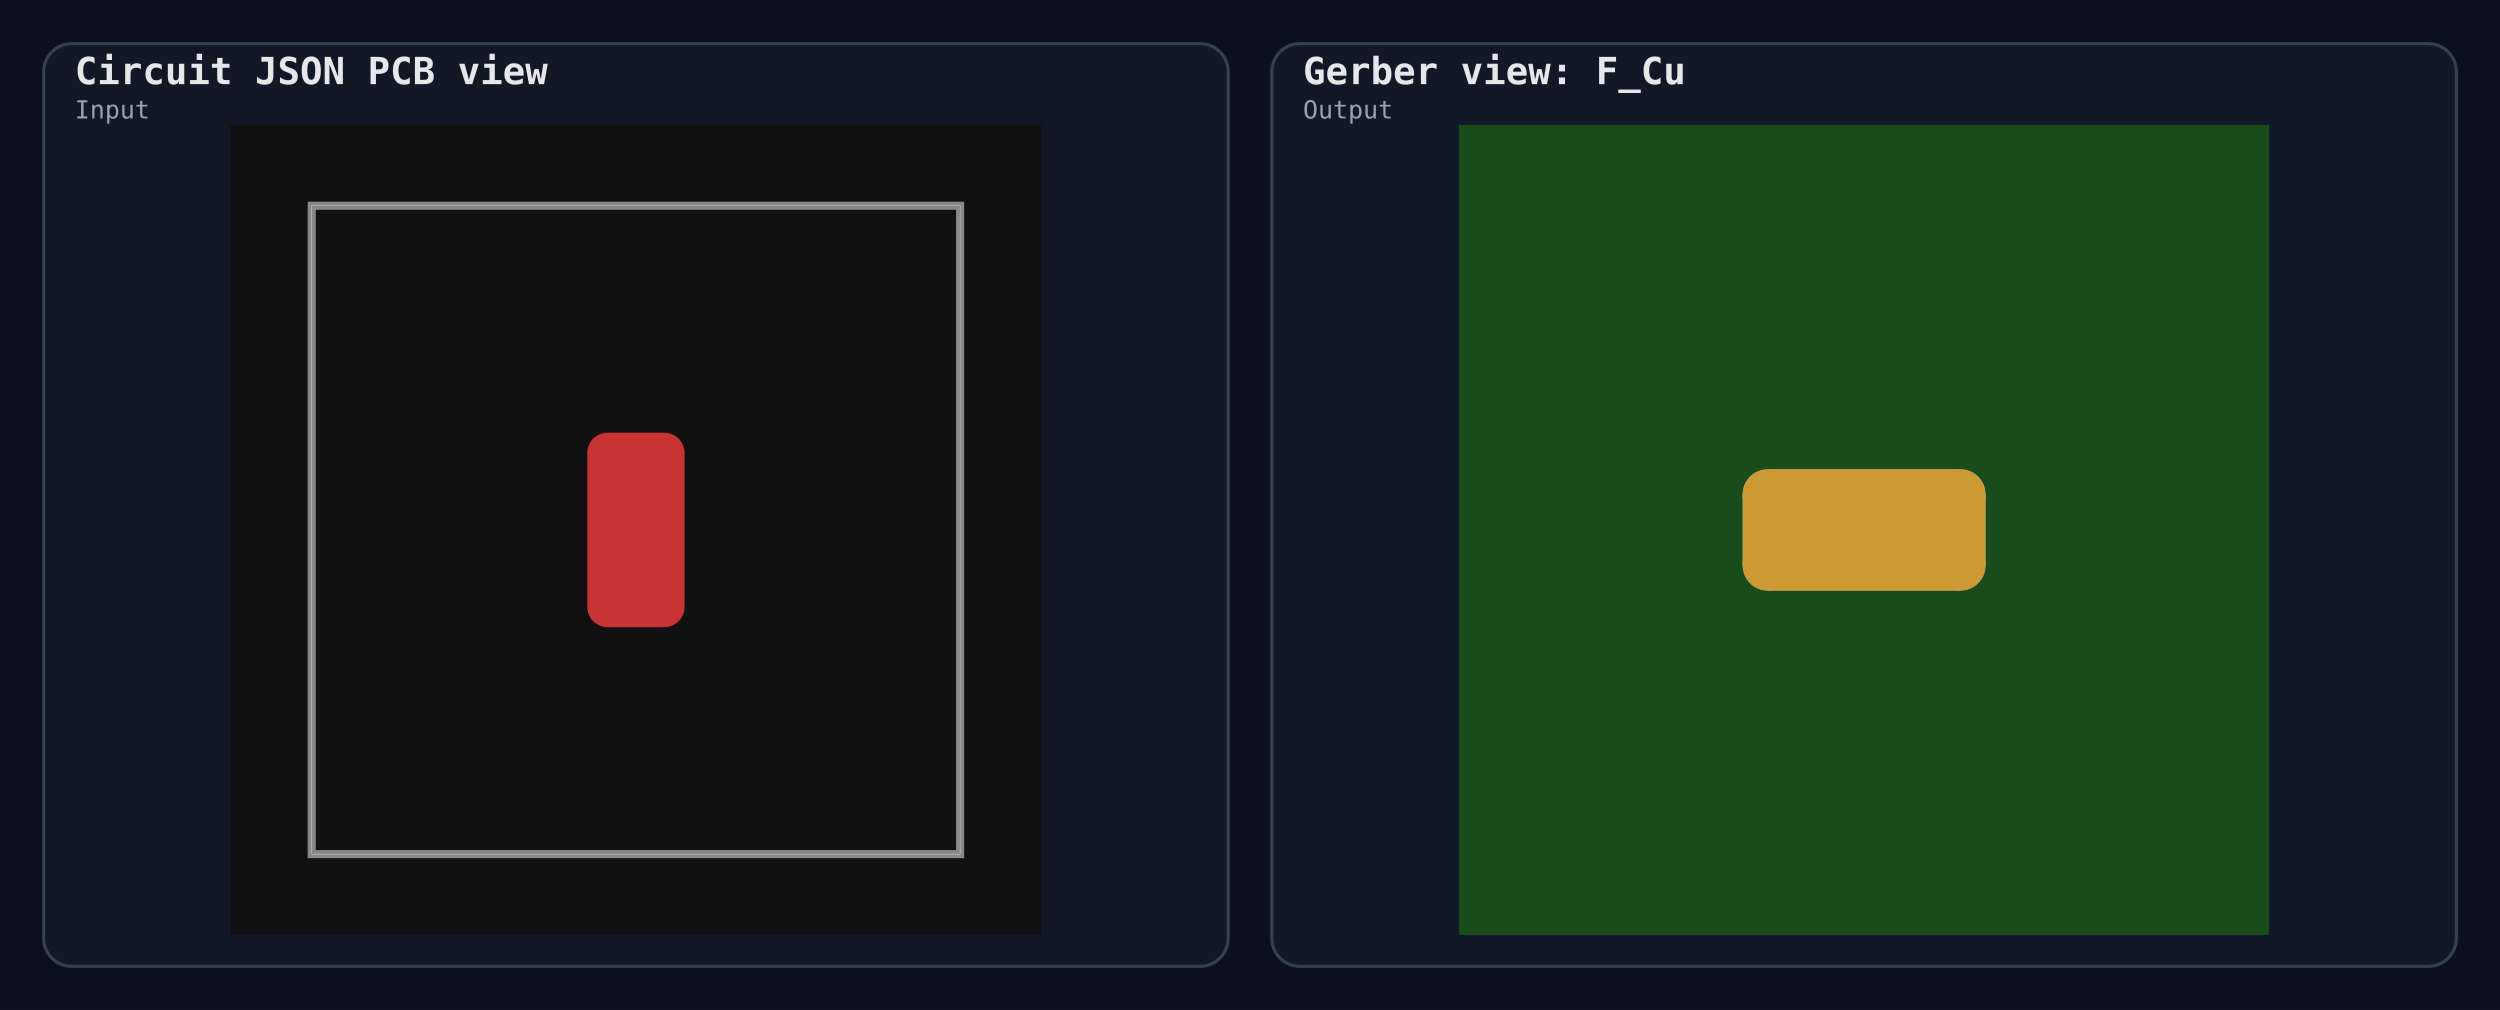
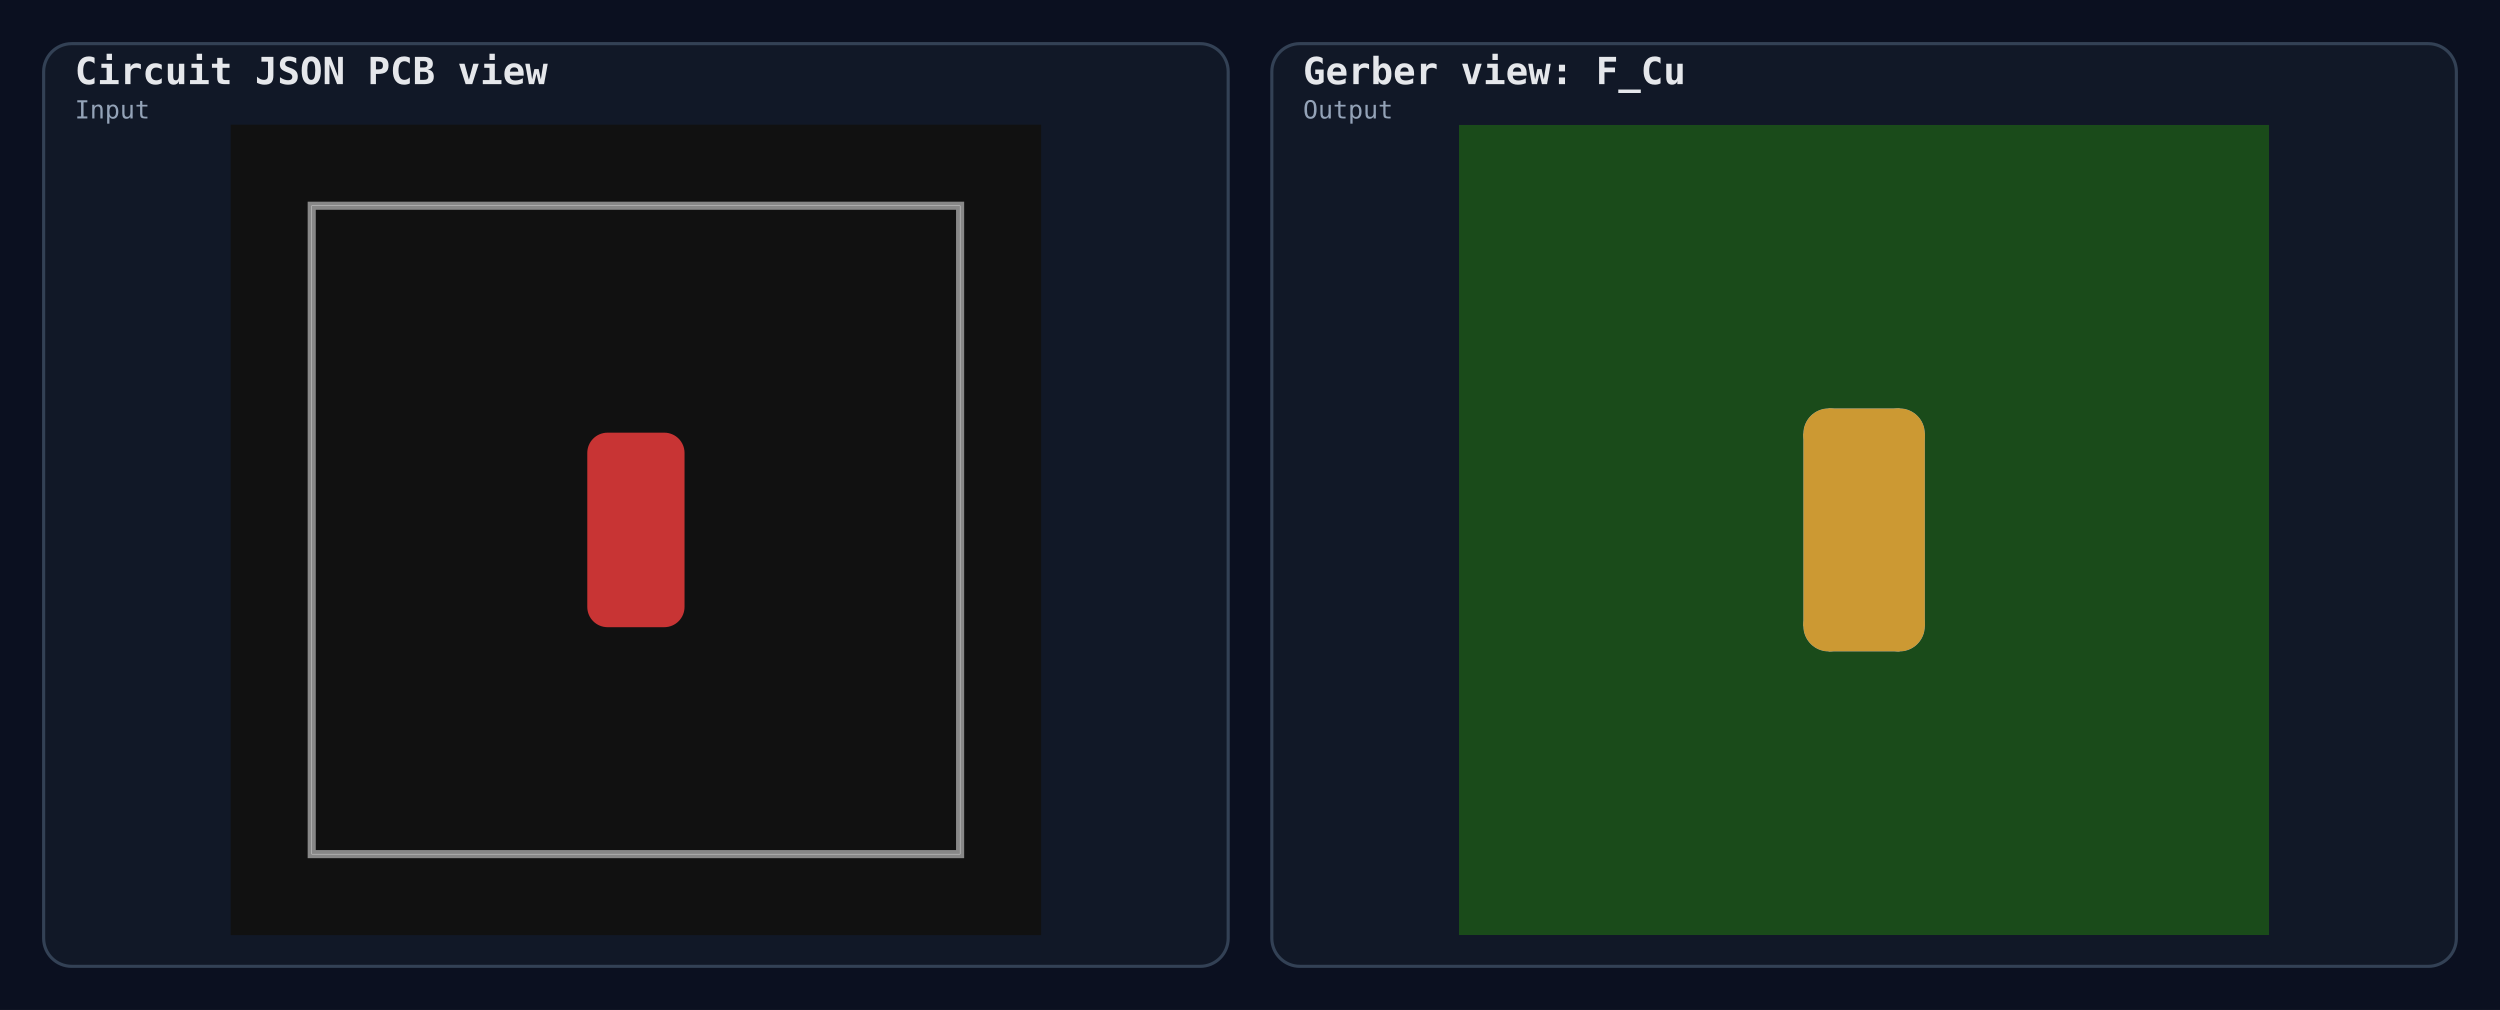
<svg xmlns="http://www.w3.org/2000/svg" xmlns:xlink="http://www.w3.org/1999/xlink" version="1.1" viewBox="0 0 1604 648" width="1604" height="648">
  <defs>
    <style>.snapshot-label { font: 600 24px ui-monospace, SFMono-Regular, Menlo, monospace; fill: #e5e7eb; }.snapshot-subtitle { font: 500 16px ui-monospace, SFMono-Regular, Menlo, monospace; fill: #94a3b8; }</style>
  </defs>
  <rect x="0" y="0" width="1604" height="648" fill="#0b1020" />
  <rect x="28" y="28" width="760" height="592" rx="18" fill="#111827" stroke="#334155" stroke-width="2" />
  <rect x="816" y="28" width="760" height="592" rx="18" fill="#111827" stroke="#334155" stroke-width="2" />
  <text x="48" y="54" class="snapshot-label">Circuit JSON PCB view</text>
  <text x="836" y="54" class="snapshot-label">Gerber view: F_Cu</text>
  <text x="48" y="76" class="snapshot-subtitle">Input</text>
  <text x="836" y="76" class="snapshot-subtitle">Output</text>
  <svg x="48" y="80" width="720" height="520" preserveAspectRatio="xMidYMid meet" viewBox="0 0 800 800">
    <style />
    <rect class="boundary" x="0" y="0" fill="#111111" width="800" height="800" data-type="pcb_background" data-pcb-layer="global" />
    <rect class="pcb-boundary" fill="none" stroke="#fff" stroke-width="0.3" x="80" y="80" width="640" height="640" data-type="pcb_boundary" data-pcb-layer="global" />
    <path class="pcb-board" d="M 80 720 L 720 720 L 720 80 L 80 80 Z" fill="none" stroke="rgba(255, 255, 255, 0.5)" stroke-width="8" data-type="pcb_board" data-pcb-layer="board" />
    <rect class="pcb-pad" fill="rgb(200, 52, 52)" x="-96" y="-48" width="192" height="96" transform="translate(400 400) rotate(-90)" data-type="pcb_smtpad" data-pcb-layer="top" rx="20" ry="20" />
  </svg>
-   <svg x="836" y="80" width="720" height="520" preserveAspectRatio="xMidYMid meet" viewBox="-4000 -4000 8000 8000" version="1.1" stroke-linecap="round" stroke-linejoin="round" stroke-width="0" fill-rule="evenodd" clip-rule="evenodd" id="p21yZTyCtt_N_top">
+   <svg x="836" y="80" width="720" height="520" preserveAspectRatio="xMidYMid meet" viewBox="-4000 -4000 8000 8000" version="1.1" stroke-linecap="round" stroke-linejoin="round" stroke-width="0" fill-rule="evenodd" clip-rule="evenodd" id="KTNsPi0sIolI_top">
    <defs>
-       <style>.p21yZTyCtt_N_fr4 {color: #666666;}
- .p21yZTyCtt_N_cu {color: #cccccc;}
- .p21yZTyCtt_N_cf {color: #cc9933;}
- .p21yZTyCtt_N_sm {color: #004200; opacity: 0.749;}
- .p21yZTyCtt_N_ss {color: #ffffff;}
- .p21yZTyCtt_N_sp {color: #999999;}
- .p21yZTyCtt_N_out {color: #000000;}</style>
-       <g id="xBwdgC42CTVF_pad-10">
-         <polygon points="-950,350 950,350 950,-350 -950,-350" />
-         <circle cx="-950" cy="350" r="250" />
-         <circle cx="950" cy="350" r="250" />
-         <circle cx="950" cy="-350" r="250" />
-         <circle cx="-950" cy="-350" r="250" />
-         <polygon points="-950,100 950,100 950,600 -950,600" />
-         <polygon points="1200,350 1200,-350 700,-350 700,350" />
-         <polygon points="950,-600 -950,-600 -950,-100 950,-100" />
-         <polygon points="-700,-350 -700,350 -1200,350 -1200,-350" />
+       <style>.KTNsPi0sIolI_fr4 {color: #666666;}
+ .KTNsPi0sIolI_cu {color: #cccccc;}
+ .KTNsPi0sIolI_cf {color: #cc9933;}
+ .KTNsPi0sIolI_sm {color: #004200; opacity: 0.749;}
+ .KTNsPi0sIolI_ss {color: #ffffff;}
+ .KTNsPi0sIolI_sp {color: #999999;}
+ .KTNsPi0sIolI_out {color: #000000;}</style>
+       <g id="YQSthJfrouTx_pad-10">
+         <polygon points="-350,-950 -350,950 350,950 350,-950" />
+         <circle cx="-350" cy="-950" r="250" />
+         <circle cx="-350" cy="950" r="250" />
+         <circle cx="350" cy="950" r="250" />
+         <circle cx="350" cy="-950" r="250" />
+         <polygon points="-100,-950 -100,950 -600,950 -600,-950" />
+         <polygon points="-350,700 350,700 350,1200 -350,1200" />
+         <polygon points="600,950 600,-950 100,-950 100,950" />
+         <polygon points="350,-1200 -350,-1200 -350,-700 350,-700" />
      </g>
-       <g id="rnHWdo1oZ-a-_pad-10">
-         <polygon points="-950,350 950,350 950,-350 -950,-350" />
-         <circle cx="-950" cy="350" r="250" />
-         <circle cx="950" cy="350" r="250" />
-         <circle cx="950" cy="-350" r="250" />
-         <circle cx="-950" cy="-350" r="250" />
-         <polygon points="-950,100 950,100 950,600 -950,600" />
-         <polygon points="1200,350 1200,-350 700,-350 700,350" />
-         <polygon points="950,-600 -950,-600 -950,-100 950,-100" />
-         <polygon points="-700,-350 -700,350 -1200,350 -1200,-350" />
+       <g id="Mzs936ERCq_2_pad-10">
+         <polygon points="-350,-950 -350,950 350,950 350,-950" />
+         <circle cx="-350" cy="-950" r="250" />
+         <circle cx="-350" cy="950" r="250" />
+         <circle cx="350" cy="950" r="250" />
+         <circle cx="350" cy="-950" r="250" />
+         <polygon points="-100,-950 -100,950 -600,950 -600,-950" />
+         <polygon points="-350,700 350,700 350,1200 -350,1200" />
+         <polygon points="600,950 600,-950 100,-950 100,950" />
+         <polygon points="350,-1200 -350,-1200 -350,-700 350,-700" />
      </g>
-       <g id="p21yZTyCtt_N_top_copper">
-         <use xlink:href="#xBwdgC42CTVF_pad-10" x="0" y="0" />
+       <g id="KTNsPi0sIolI_top_copper">
+         <use xlink:href="#YQSthJfrouTx_pad-10" x="0" y="0" />
      </g>
-       <g id="p21yZTyCtt_N_top_soldermask">
-         <use xlink:href="#rnHWdo1oZ-a-_pad-10" x="0" y="0" />
+       <g id="KTNsPi0sIolI_top_soldermask">
+         <use xlink:href="#Mzs936ERCq_2_pad-10" x="0" y="0" />
      </g>
-       <clipPath id="p21yZTyCtt_N_top_outline">
+       <clipPath id="KTNsPi0sIolI_top_outline">
        <path d="M -4000 -4000 4000 -4000 4000 4000 -4000 4000 -4000 -4000" fill="none" stroke-width="50" />
      </clipPath>
-       <mask id="p21yZTyCtt_N_top_mech-mask">
+       <mask id="KTNsPi0sIolI_top_mech-mask">
        <g fill="#000" stroke="#000">
          <rect x="-4000" y="-4000" width="8000" height="8000" fill="#fff" />
        </g>
      </mask>
-       <mask id="p21yZTyCtt_N_top_cf-mask">
+       <mask id="KTNsPi0sIolI_top_cf-mask">
        <g fill="#fff" stroke="#fff">
-           <use xlink:href="#p21yZTyCtt_N_top_soldermask" />
+           <use xlink:href="#KTNsPi0sIolI_top_soldermask" />
        </g>
      </mask>
-       <mask id="p21yZTyCtt_N_top_sm-mask">
+       <mask id="KTNsPi0sIolI_top_sm-mask">
        <g fill="#000" stroke="#000">
          <rect x="-4000" y="-4000" width="8000" height="8000" fill="#fff" />
-           <use xlink:href="#p21yZTyCtt_N_top_soldermask" />
+           <use xlink:href="#KTNsPi0sIolI_top_soldermask" />
        </g>
      </mask>
    </defs>
    <g transform="translate(0,0) scale(1,-1)">
-       <g mask="url(#p21yZTyCtt_N_top_mech-mask)" clip-path="url(#p21yZTyCtt_N_top_outline)">
-         <rect x="-4000" y="-4000" width="8000" height="8000" fill="currentColor" class="p21yZTyCtt_N_fr4" />
-         <use xlink:href="#p21yZTyCtt_N_top_copper" fill="currentColor" stroke="currentColor" class="p21yZTyCtt_N_cu" />
-         <use xlink:href="#p21yZTyCtt_N_top_copper" fill="currentColor" stroke="currentColor" class="p21yZTyCtt_N_cf" mask="url(#p21yZTyCtt_N_top_cf-mask)" />
-         <g mask="url(#p21yZTyCtt_N_top_sm-mask)">
-           <rect x="-4000" y="-4000" width="8000" height="8000" fill="currentColor" class="p21yZTyCtt_N_sm" />
+       <g mask="url(#KTNsPi0sIolI_top_mech-mask)" clip-path="url(#KTNsPi0sIolI_top_outline)">
+         <rect x="-4000" y="-4000" width="8000" height="8000" fill="currentColor" class="KTNsPi0sIolI_fr4" />
+         <use xlink:href="#KTNsPi0sIolI_top_copper" fill="currentColor" stroke="currentColor" class="KTNsPi0sIolI_cu" />
+         <use xlink:href="#KTNsPi0sIolI_top_copper" fill="currentColor" stroke="currentColor" class="KTNsPi0sIolI_cf" mask="url(#KTNsPi0sIolI_top_cf-mask)" />
+         <g mask="url(#KTNsPi0sIolI_top_sm-mask)">
+           <rect x="-4000" y="-4000" width="8000" height="8000" fill="currentColor" class="KTNsPi0sIolI_sm" />
        </g>
      </g>
    </g>
  </svg>
</svg>
